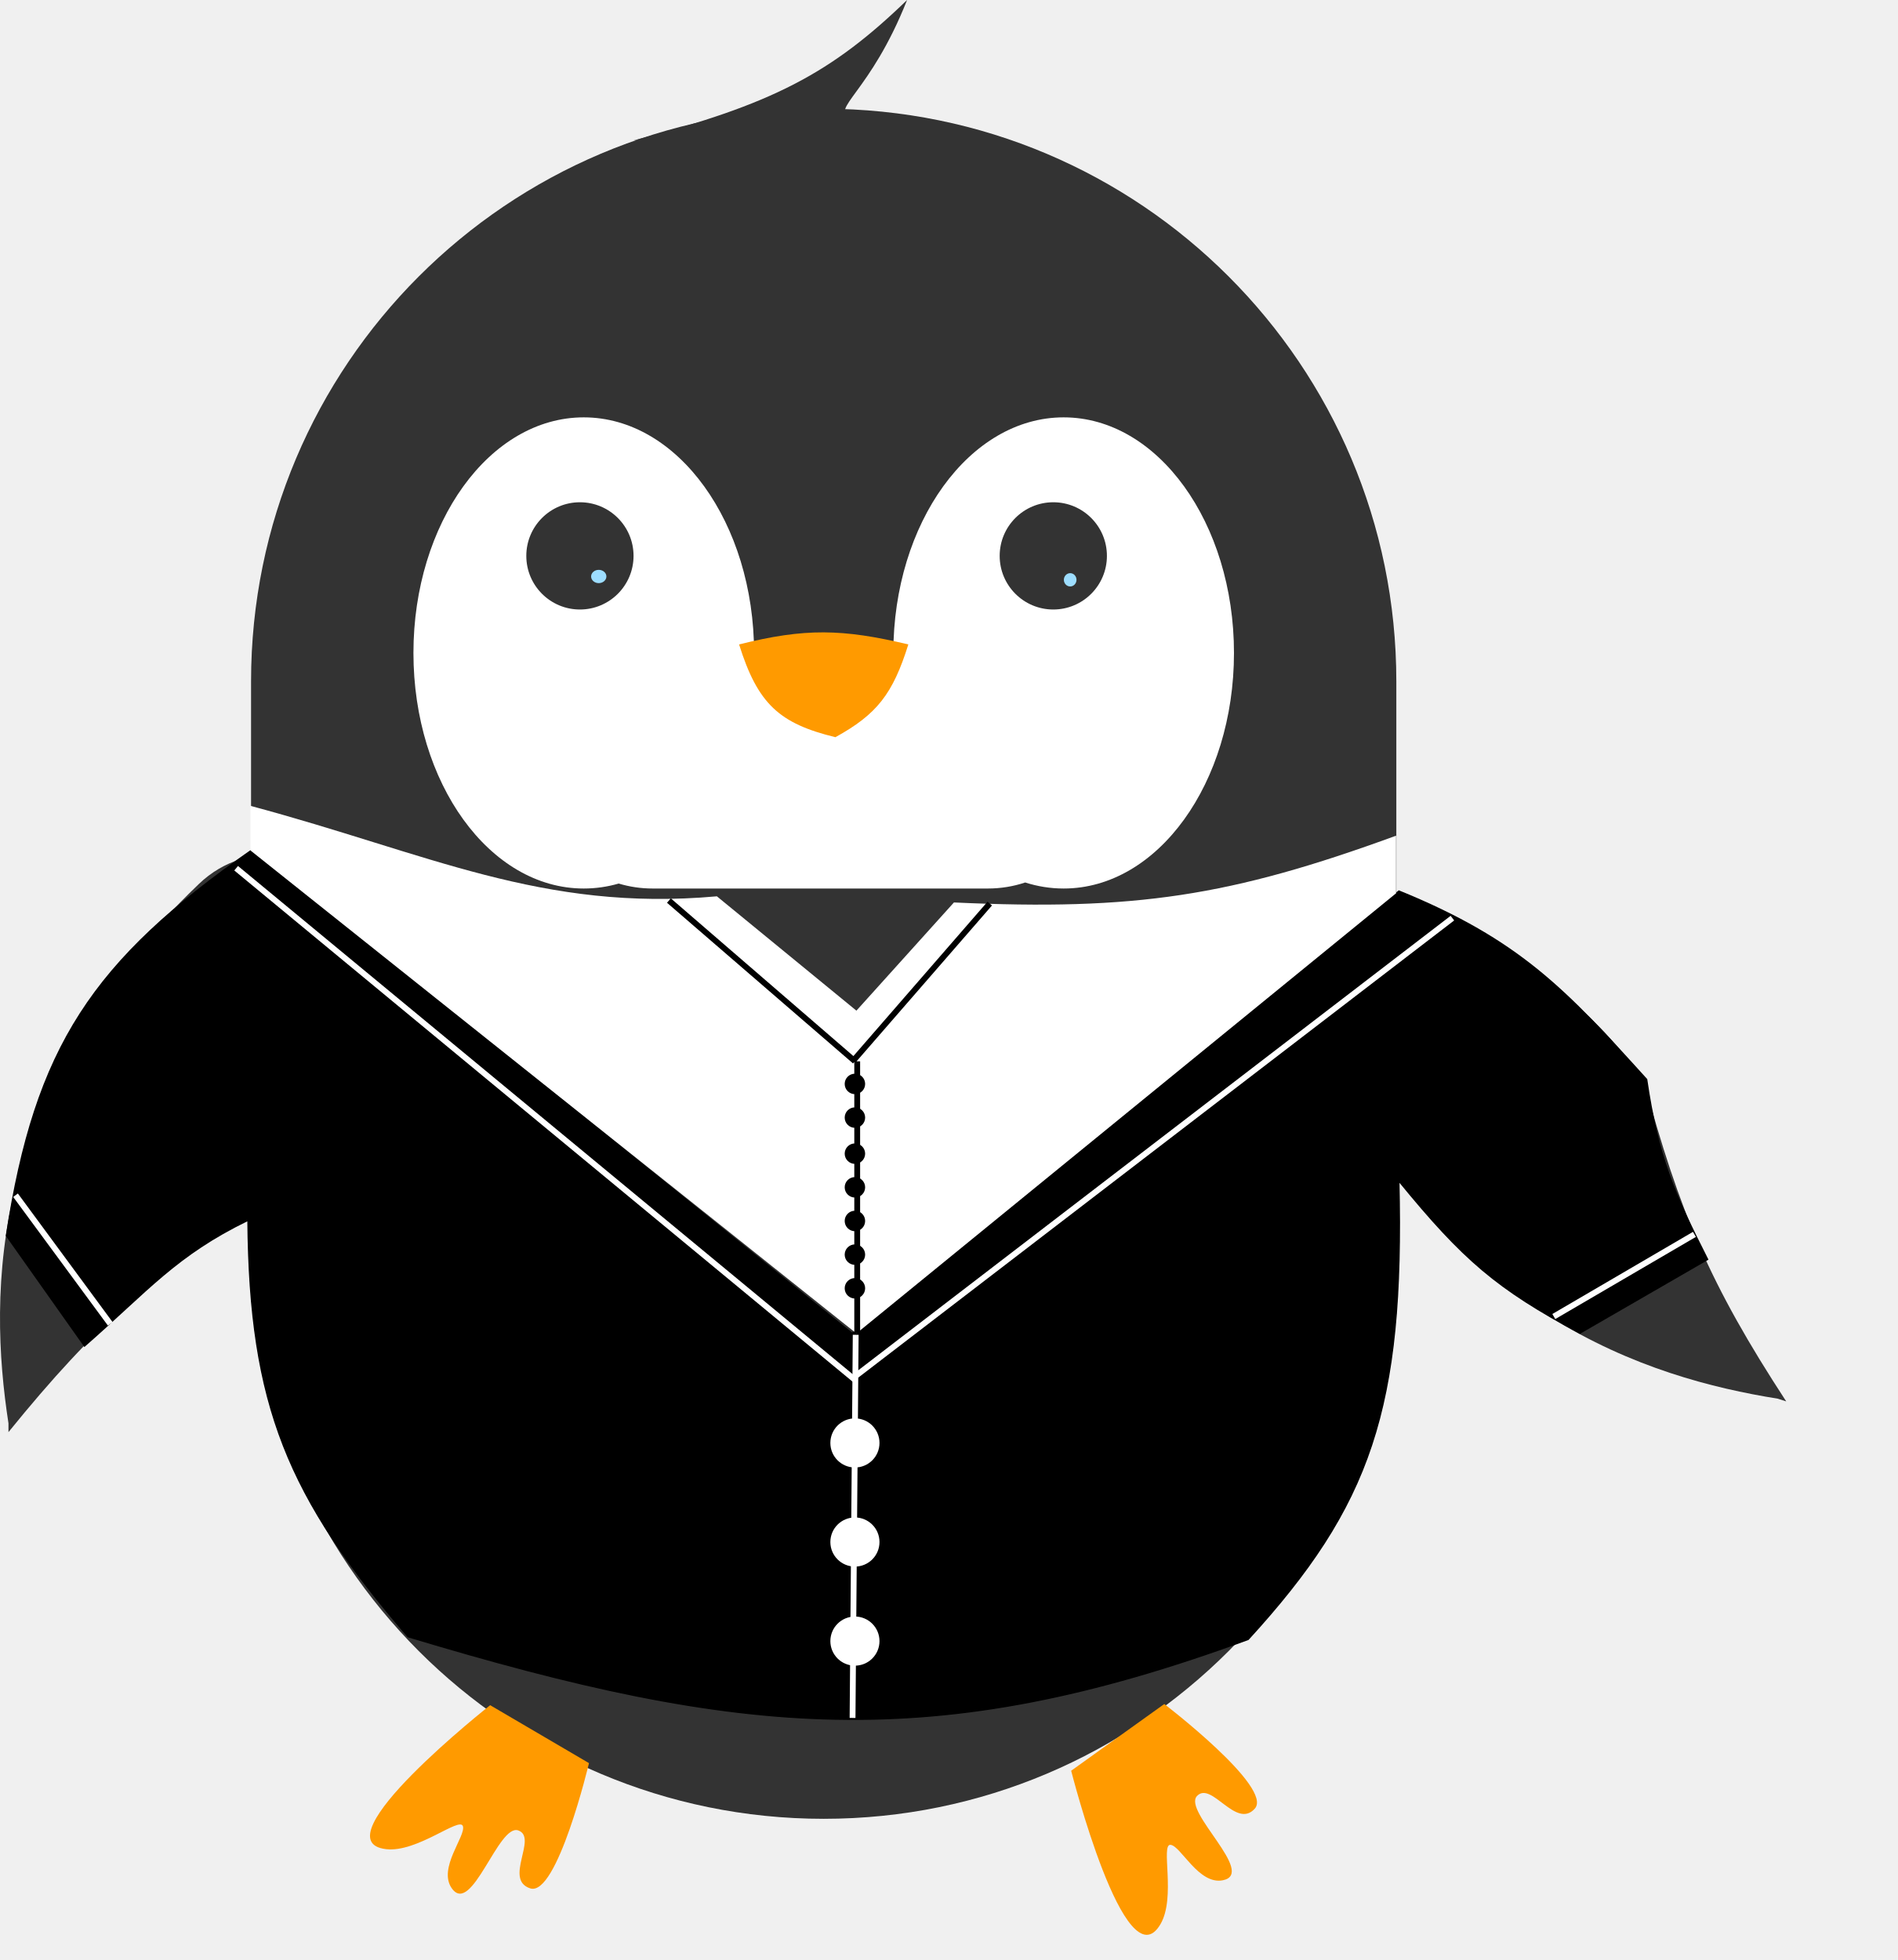
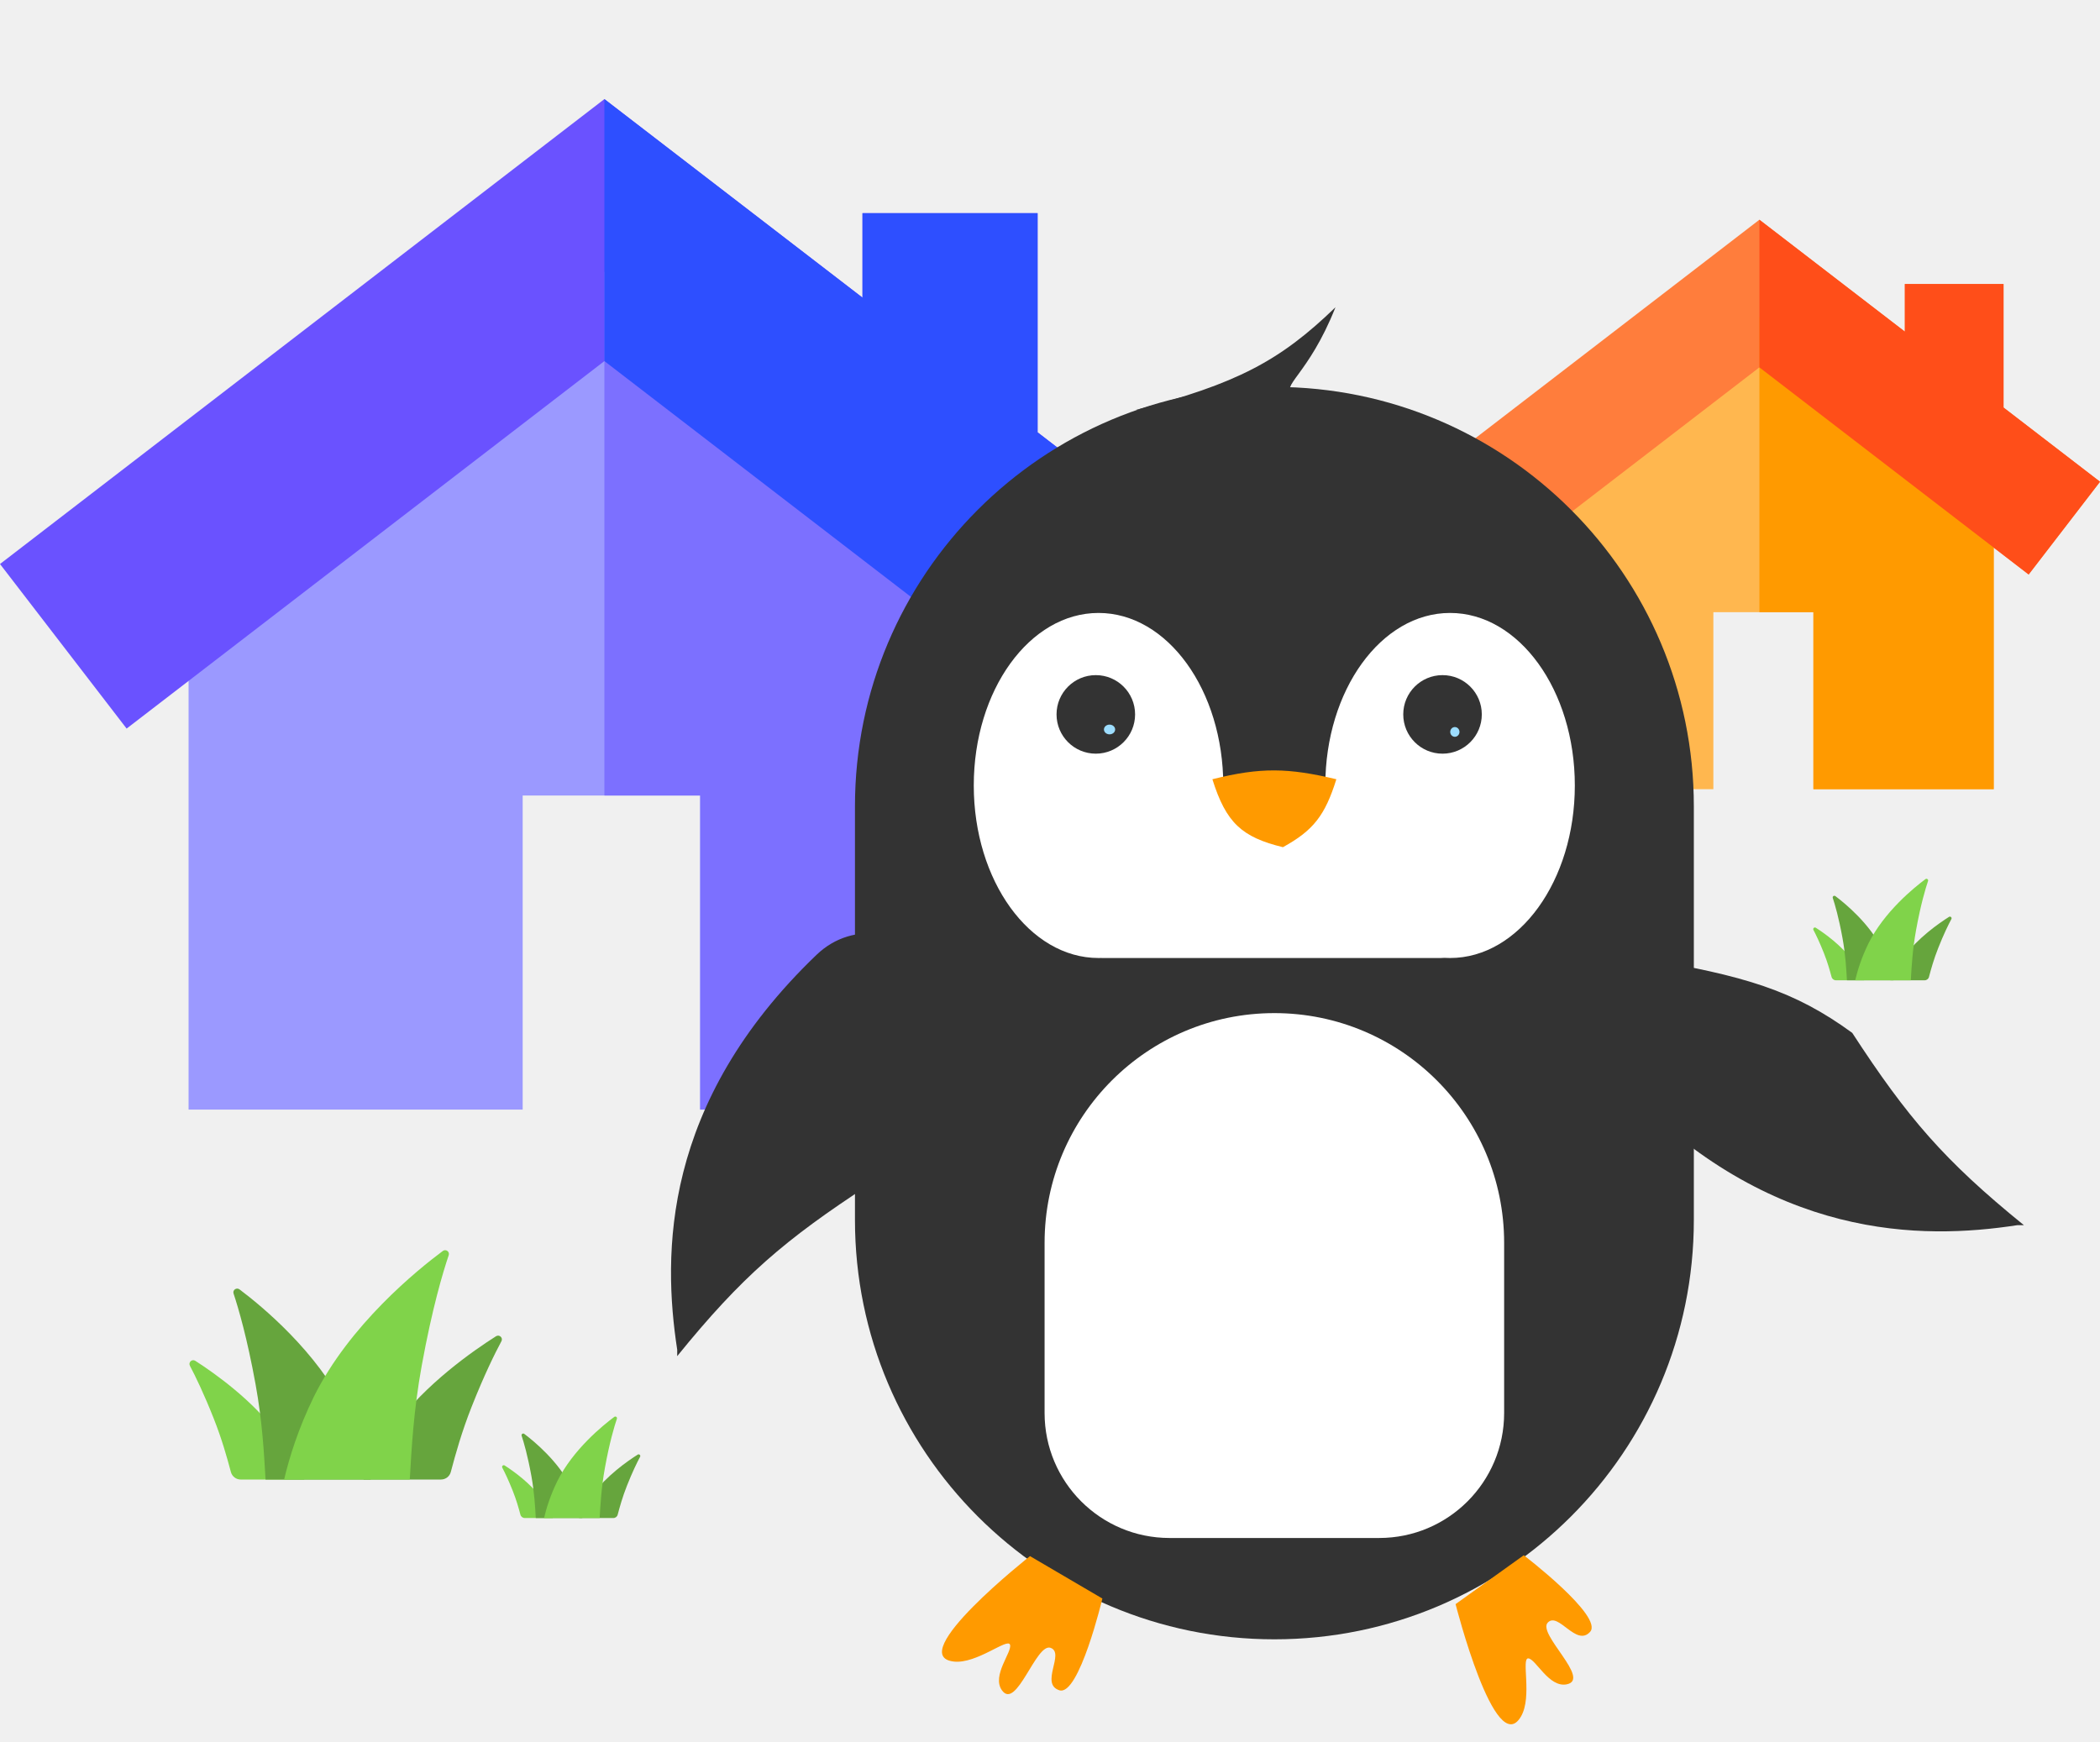
- <svg xmlns="http://www.w3.org/2000/svg" width="489" height="505" viewBox="0 0 489 505" fill="none">
-   <path d="M51.219 227.78C-3.29 280.027 -2.967 333.187 2.182 366.719L2.182 368.989C24.89 340.99 39.954 328.061 69.836 308.601C84.63 288.301 89.99 271.093 96.171 233.683C84 218.934 64.198 215.34 51.219 227.78Z" fill="#333333" />
-   <rect x="64.688" y="28.013" width="295.093" height="440.608" rx="147.547" fill="#333333" />
-   <path d="M233.722 0C214.238 18.839 199.068 26.932 163.242 36.175L219.065 30.562C213.788 27.909 224.171 24.098 233.722 0Z" fill="#333333" />
-   <path d="M99.517 476.445C81.762 474.444 126.298 439.349 126.298 439.349L151.76 454.275C151.76 454.275 143.536 488.802 136.614 486.542C129.693 484.283 138.662 473.444 133.541 471.616C128.42 469.788 121.556 493.775 116.419 486.542C112.739 481.36 120.086 473.061 119.273 470.518C118.46 467.976 107.521 477.346 99.517 476.445Z" fill="#FF9A00" />
-   <path d="M298.996 495.788C289.947 511.195 275.999 456.235 275.999 456.235L299.992 439.045C299.992 439.045 328.188 460.601 323.309 466.006C318.43 471.41 312.176 458.807 308.423 462.742C304.671 466.676 323.791 482.703 315.095 484.454C308.864 485.709 304.271 475.621 301.617 475.33C298.964 475.038 303.075 488.843 298.996 495.788Z" fill="#FF9A00" />
-   <path fill-rule="evenodd" clip-rule="evenodd" d="M150.412 228.929C153.497 228.929 156.508 228.488 159.413 227.651C162.181 228.482 165.116 228.929 168.155 228.929H254.538C257.898 228.929 261.131 228.382 264.152 227.374C267.337 228.391 270.655 228.929 274.063 228.929C298.3 228.929 317.948 201.754 317.948 168.231C317.948 134.709 298.3 107.534 274.063 107.534C249.826 107.534 230.178 134.709 230.178 168.231H194.297C194.297 134.709 174.649 107.534 150.412 107.534C126.175 107.534 106.527 134.709 106.527 168.231C106.527 201.754 126.175 228.929 150.412 228.929Z" fill="white" />
-   <path d="M234.045 166.038C217.031 162 207.447 161.792 190.434 166.038C195.24 181.38 200.802 186.417 215.25 189.942C225.936 184.056 230.043 178.825 234.045 166.038Z" fill="#FF9A00" />
-   <ellipse cx="149.425" cy="143.225" rx="13.816" ry="13.816" fill="#333333" />
-   <ellipse cx="271.394" cy="143.225" rx="13.816" ry="13.816" fill="#333333" />
-   <ellipse cx="275.745" cy="149.39" rx="1.628" ry="1.713" fill="#9DDDFF" />
-   <ellipse cx="154.275" cy="148.534" rx="1.97" ry="1.713" fill="#9DDDFF" />
-   <path d="M340.81 271.174C373.868 339.058 424.577 355.018 458.076 360.378L460.237 361.073C440.53 330.885 432.832 312.588 423.45 278.184C408.651 257.887 393.909 247.519 360.186 230.186C342.42 237.259 332.939 255.011 340.81 271.174Z" fill="#333333" />
-   <path d="M21.769 346.844L1.637 318.383C9.105 269.626 23.823 247.667 65.016 218.885L219.563 343.512L360.443 229.561C391.745 242.291 403.58 255.238 424.291 278.103C427.245 298.183 431.41 307.507 440.012 324.494L407.078 343.512C385.716 332.083 377.082 324.684 360.443 304.332C361.836 362.896 353.216 387.88 321.611 422.414C240.609 452.161 191.241 447.673 105.115 421.707C74.118 385.698 64.275 362.228 63.872 314.436C45.332 323.463 38.184 332.466 21.769 346.844Z" fill="black" stroke="black" stroke-width="0.3" />
-   <line x1="220.48" y1="343.918" x2="219.671" y2="442.629" stroke="white" stroke-width="1.5" />
-   <line x1="4.002" y1="307.952" x2="28.398" y2="341.079" stroke="white" stroke-width="1.5" />
-   <line x1="60.845" y1="223.7" x2="220.208" y2="355.451" stroke="white" stroke-width="1.5" />
-   <line x1="219.274" y1="355.434" x2="374.225" y2="236.562" stroke="white" stroke-width="1.5" />
-   <path d="M64.527 207.631C110.466 219.92 139.546 235 184.715 230.939L220.665 260.399L245.792 232.522C292.518 234.678 317.018 230.934 359.717 215.318V230.158L220.665 343.566L64.527 219.114V207.631Z" fill="white" />
-   <path fill-rule="evenodd" clip-rule="evenodd" d="M220.698 273.454L255.588 233.301L254.455 232.317L219.887 272.1L172.844 231.465L171.863 232.6L219.792 273.999L220.12 273.619L220.12 343.567L221.62 343.567L221.62 273.454H220.698Z" fill="black" />
-   <ellipse cx="220.279" cy="279.277" rx="2.634" ry="2.634" fill="black" />
-   <ellipse cx="220.279" cy="287.95" rx="2.634" ry="2.634" fill="black" />
-   <ellipse cx="220.279" cy="297.242" rx="2.634" ry="2.634" fill="black" />
-   <ellipse cx="220.279" cy="305.913" rx="2.634" ry="2.634" fill="black" />
-   <ellipse cx="220.279" cy="314.586" rx="2.634" ry="2.634" fill="black" />
-   <ellipse cx="220.279" cy="323.258" rx="2.634" ry="2.634" fill="black" />
-   <ellipse cx="220.279" cy="331.931" rx="2.634" ry="2.634" fill="black" />
-   <ellipse cx="220.282" cy="371.778" rx="6.329" ry="6.329" fill="white" />
-   <ellipse cx="220.282" cy="397.306" rx="6.329" ry="6.329" fill="white" />
-   <ellipse cx="220.282" cy="422.833" rx="6.329" ry="6.329" fill="white" />
-   <line x1="400.36" y1="339.205" x2="436.588" y2="318.042" stroke="white" stroke-width="1.5" />
+ <svg xmlns="http://www.w3.org/2000/svg" width="656" height="544" viewBox="0 0 656 544" fill="none">
+   <g clip-path="url(#clip0_915_14894)">
+     <path d="M318.671 184.768V346.64H218.717V248.519H163.272V346.64H58.91V184.768L188.79 84.867L318.671 184.768Z" fill="#9B99FF" />
+     <path d="M324.125 135.061V66.599H269.426V92.981L188.803 30.958L0 176.203L39.555 227.615L188.803 112.806L338.051 227.615L377.606 176.203L324.125 135.061Z" fill="#6A52FF" />
+     <path d="M318.681 184.768V346.64H218.728V248.519H188.801V84.867L318.681 184.768Z" fill="#7C70FF" />
+     <path d="M377.604 176.203L338.049 227.615L188.801 112.806V30.958L269.424 92.981V66.599H324.123V135.061L377.604 176.203Z" fill="#2E4FFF" />
+   </g>
+   <g clip-path="url(#clip1_915_14894)">
+     <path d="M622.801 155.324V246.549H566.471V191.251H535.224V246.549H476.41V155.324L549.605 99.024L622.801 155.324Z" fill="#FFB74F" />
+     <path d="M625.859 127.315V88.733H595.033V103.6L549.597 68.647L443.195 150.5L465.487 179.475L549.597 114.773L633.707 179.474L655.999 150.5L625.859 127.315Z" fill="#FF7D3C" />
+     <path d="M622.801 155.324V246.549H566.471V191.251H549.605V99.024L622.801 155.324Z" fill="#FF9A00" />
+     <path d="M656.007 150.499L633.716 179.474L549.605 114.772V68.645L595.042 103.599V88.731H625.868V127.314L656.007 150.499Z" fill="#FF4E19" />
+   </g>
+   <path d="M506.828 339.205C553.224 387.61 600.431 387.323 630.208 382.751L632.224 382.751C607.36 362.586 595.879 349.209 578.598 322.673C560.571 309.536 545.29 304.777 512.069 299.288C498.972 310.096 495.781 327.68 506.828 339.205Z" fill="#333333" />
+   <path d="M255.093 298.272C206.687 344.668 206.975 391.875 211.547 421.652V423.668C231.712 398.804 245.09 387.323 271.625 370.042C284.763 352.015 289.522 336.735 295.011 303.514C284.203 290.417 266.619 287.225 255.093 298.272Z" fill="#333333" />
+   <rect x="267.074" y="120.873" width="262.049" height="391.265" rx="131.024" fill="#333333" />
+   <path d="M417.173 95.998C399.871 112.727 386.4 119.914 354.586 128.122L404.158 123.137C399.471 120.782 408.692 117.397 417.173 95.998Z" fill="#333333" />
+   <path d="M297.971 519.087C282.204 517.311 321.752 486.146 321.752 486.146L344.364 499.4C344.364 499.4 337.06 530.06 330.914 528.054C324.767 526.048 332.732 516.423 328.185 514.799C323.638 513.176 317.542 534.476 312.98 528.054C309.712 523.452 316.236 516.083 315.514 513.825C314.793 511.567 305.079 519.888 297.971 519.087Z" fill="#FF9A00" />
+   <path d="M475.116 536.263C467.08 549.944 454.695 501.14 454.695 501.14L476.001 485.875C476.001 485.875 501.04 505.017 496.707 509.816C492.374 514.615 486.821 503.424 483.488 506.918C480.156 510.412 497.135 524.644 489.413 526.199C483.88 527.313 479.801 518.355 477.444 518.096C475.088 517.837 478.739 530.096 475.116 536.263Z" fill="#FF9A00" />
+   <path fill-rule="evenodd" clip-rule="evenodd" d="M452.975 299.291C474.498 299.291 491.946 275.159 491.946 245.391C491.946 215.623 474.498 191.491 452.975 191.491C431.452 191.491 414.004 215.623 414.004 245.391C414.004 245.391 414.004 245.392 414.004 245.392H382.129V245.392C382.129 215.623 364.681 191.492 343.158 191.492C321.635 191.492 304.188 215.623 304.188 245.392C304.188 275.16 321.635 299.291 343.158 299.291C343.419 299.291 343.679 299.288 343.938 299.281C344.116 299.288 344.295 299.292 344.475 299.292H450.034C450.433 299.292 450.827 299.273 451.216 299.237C451.799 299.273 452.386 299.291 452.975 299.291Z" fill="white" />
+   <path d="M417.454 243.442C402.346 239.856 393.835 239.672 378.727 243.442C382.995 257.066 387.934 261.539 400.764 264.669C410.253 259.442 413.901 254.797 417.454 243.442Z" fill="#FF9A00" />
+   <ellipse cx="342.312" cy="223.185" rx="12.269" ry="12.269" fill="#333333" />
+   <ellipse cx="450.617" cy="223.186" rx="12.269" ry="12.269" fill="#333333" />
+   <ellipse cx="454.469" cy="228.659" rx="1.445" ry="1.521" fill="#9DDDFF" />
+   <ellipse cx="346.601" cy="227.897" rx="1.75" ry="1.521" fill="#9DDDFF" />
+   <path d="M326.309 388.284C326.309 348.642 358.445 316.506 398.086 316.506C437.728 316.506 469.864 348.642 469.864 388.284V441.44C469.864 463.003 452.384 480.482 430.822 480.482H365.351C343.788 480.482 326.309 463.003 326.309 441.44V388.284Z" fill="white" />
+   <g clip-path="url(#clip2_915_14894)">
+     <path d="M75.201 462.222C73.761 462.222 72.497 461.261 72.127 459.869C70.884 455.201 69.309 449.591 66.762 443.15C63.698 435.402 61.065 429.981 59.325 426.684C58.754 425.604 59.983 424.474 61.01 425.133C67.145 429.073 79.132 437.579 86.97 448.349C90.818 453.687 93.377 458.499 95.064 462.222H75.201Z" fill="#80D34A" />
+     <path d="M137.746 462.218C139.192 462.218 140.452 461.254 140.823 459.857C142.326 454.193 144.225 447.339 147.349 439.44C151.254 429.565 154.573 422.855 156.636 419.014C157.219 417.93 155.987 416.798 154.947 417.457C147.879 421.934 132.896 432.345 123.214 445.648C118.618 452.024 115.561 457.771 113.547 462.218H137.746Z" fill="#66A53D" />
+     <path d="M82.954 462.221C82.49 454.266 81.974 444.241 79.827 432.429C77.208 418.024 74.504 408.767 72.963 404.125C72.593 403.009 73.885 402.114 74.825 402.821C81.863 408.114 98.97 422.237 108.038 440.549C112.111 448.889 114.446 456.405 115.819 462.221H82.954Z" fill="#66A53D" />
+     <path d="M128.006 462.219C128.56 452.717 129.176 440.744 131.741 426.636C135.003 408.693 138.375 397.437 140.167 392.148C140.544 391.036 139.275 390.111 138.333 390.812C130.355 396.742 109.153 413.907 98.047 436.335C93.182 446.295 90.394 455.272 88.754 462.219H128.006Z" fill="#80D34A" />
+   </g>
+   <g clip-path="url(#clip3_915_14894)">
+     <path d="M573.509 306.255C572.872 306.255 572.312 305.829 572.149 305.214C571.598 303.147 570.901 300.664 569.774 297.813C568.418 294.384 567.253 291.984 566.482 290.525C566.23 290.047 566.773 289.547 567.228 289.839C569.944 291.582 575.249 295.347 578.719 300.114C580.422 302.477 581.555 304.607 582.301 306.255H573.509Z" fill="#80D34A" />
+     <path d="M601.211 306.258C601.851 306.258 602.409 305.831 602.573 305.213C603.238 302.706 604.079 299.672 605.462 296.176C607.19 291.805 608.659 288.835 609.572 287.135C609.83 286.655 609.285 286.154 608.825 286.446C605.696 288.427 599.064 293.035 594.779 298.924C592.745 301.746 591.392 304.29 590.5 306.258H601.211Z" fill="#66A53D" />
+     <path d="M576.947 306.253C576.742 302.732 576.513 298.295 575.563 293.066C574.404 286.69 573.207 282.593 572.525 280.538C572.361 280.044 572.933 279.648 573.349 279.961C576.464 282.304 584.036 288.555 588.05 296.66C589.853 300.352 590.886 303.679 591.494 306.253H576.947Z" fill="#66A53D" />
+     <path d="M596.901 306.256C597.146 302.05 597.419 296.751 598.554 290.506C599.998 282.564 601.491 277.582 602.284 275.241C602.451 274.749 601.889 274.34 601.472 274.65C597.941 277.274 588.556 284.872 583.641 294.799C581.487 299.208 580.253 303.181 579.527 306.256H596.901Z" fill="#80D34A" />
+   </g>
+   <g clip-path="url(#clip4_915_14894)">
+     <path d="M163.931 474.246C163.294 474.246 162.734 473.821 162.57 473.205C162.02 471.138 161.323 468.655 160.196 465.805C158.84 462.375 157.674 459.976 156.904 458.516C156.652 458.038 157.195 457.538 157.65 457.83C160.365 459.574 165.671 463.338 169.141 468.105C170.844 470.468 171.977 472.598 172.723 474.246H163.931Z" fill="#80D34A" />
+     <path d="M191.59 474.251C192.23 474.251 192.788 473.825 192.952 473.206C193.617 470.699 194.458 467.665 195.841 464.169C197.569 459.798 199.038 456.828 199.951 455.128C200.209 454.648 199.664 454.147 199.204 454.439C196.075 456.42 189.443 461.029 185.158 466.917C183.124 469.739 181.771 472.283 180.879 474.251H191.59Z" fill="#66A53D" />
+     <path d="M167.369 474.252C167.163 470.731 166.935 466.294 165.985 461.065C164.825 454.689 163.629 450.592 162.947 448.537C162.783 448.043 163.355 447.647 163.77 447.96C166.886 450.303 174.458 456.554 178.472 464.659C180.275 468.351 181.308 471.678 181.915 474.252H167.369Z" fill="#66A53D" />
+     <path d="M187.323 474.251C187.568 470.045 187.841 464.746 188.976 458.502C190.42 450.559 191.913 445.578 192.706 443.236C192.873 442.744 192.311 442.335 191.894 442.645C188.363 445.27 178.978 452.867 174.062 462.794C171.909 467.203 170.675 471.176 169.949 474.251H187.323Z" fill="#80D34A" />
+   </g>
+   <defs>
+     <clipPath id="clip0_915_14894">
+       <rect width="377.606" height="377.602" fill="white" />
+     </clipPath>
+     <clipPath id="clip1_915_14894">
+       <rect width="212.803" height="212.801" fill="white" transform="translate(443.195 51.1968)" />
+     </clipPath>
+     <clipPath id="clip2_915_14894">
+       <rect width="97.602" height="97.6" fill="white" transform="translate(59.2109 377.598)" />
+     </clipPath>
+     <clipPath id="clip3_915_14894">
+       <rect width="43.201" height="43.2" fill="white" transform="translate(566.41 268.798)" />
+     </clipPath>
+     <clipPath id="clip4_915_14894">
+       <rect width="43.201" height="43.2" fill="white" transform="translate(156.812 436.803)" />
+     </clipPath>
+   </defs>
</svg>
